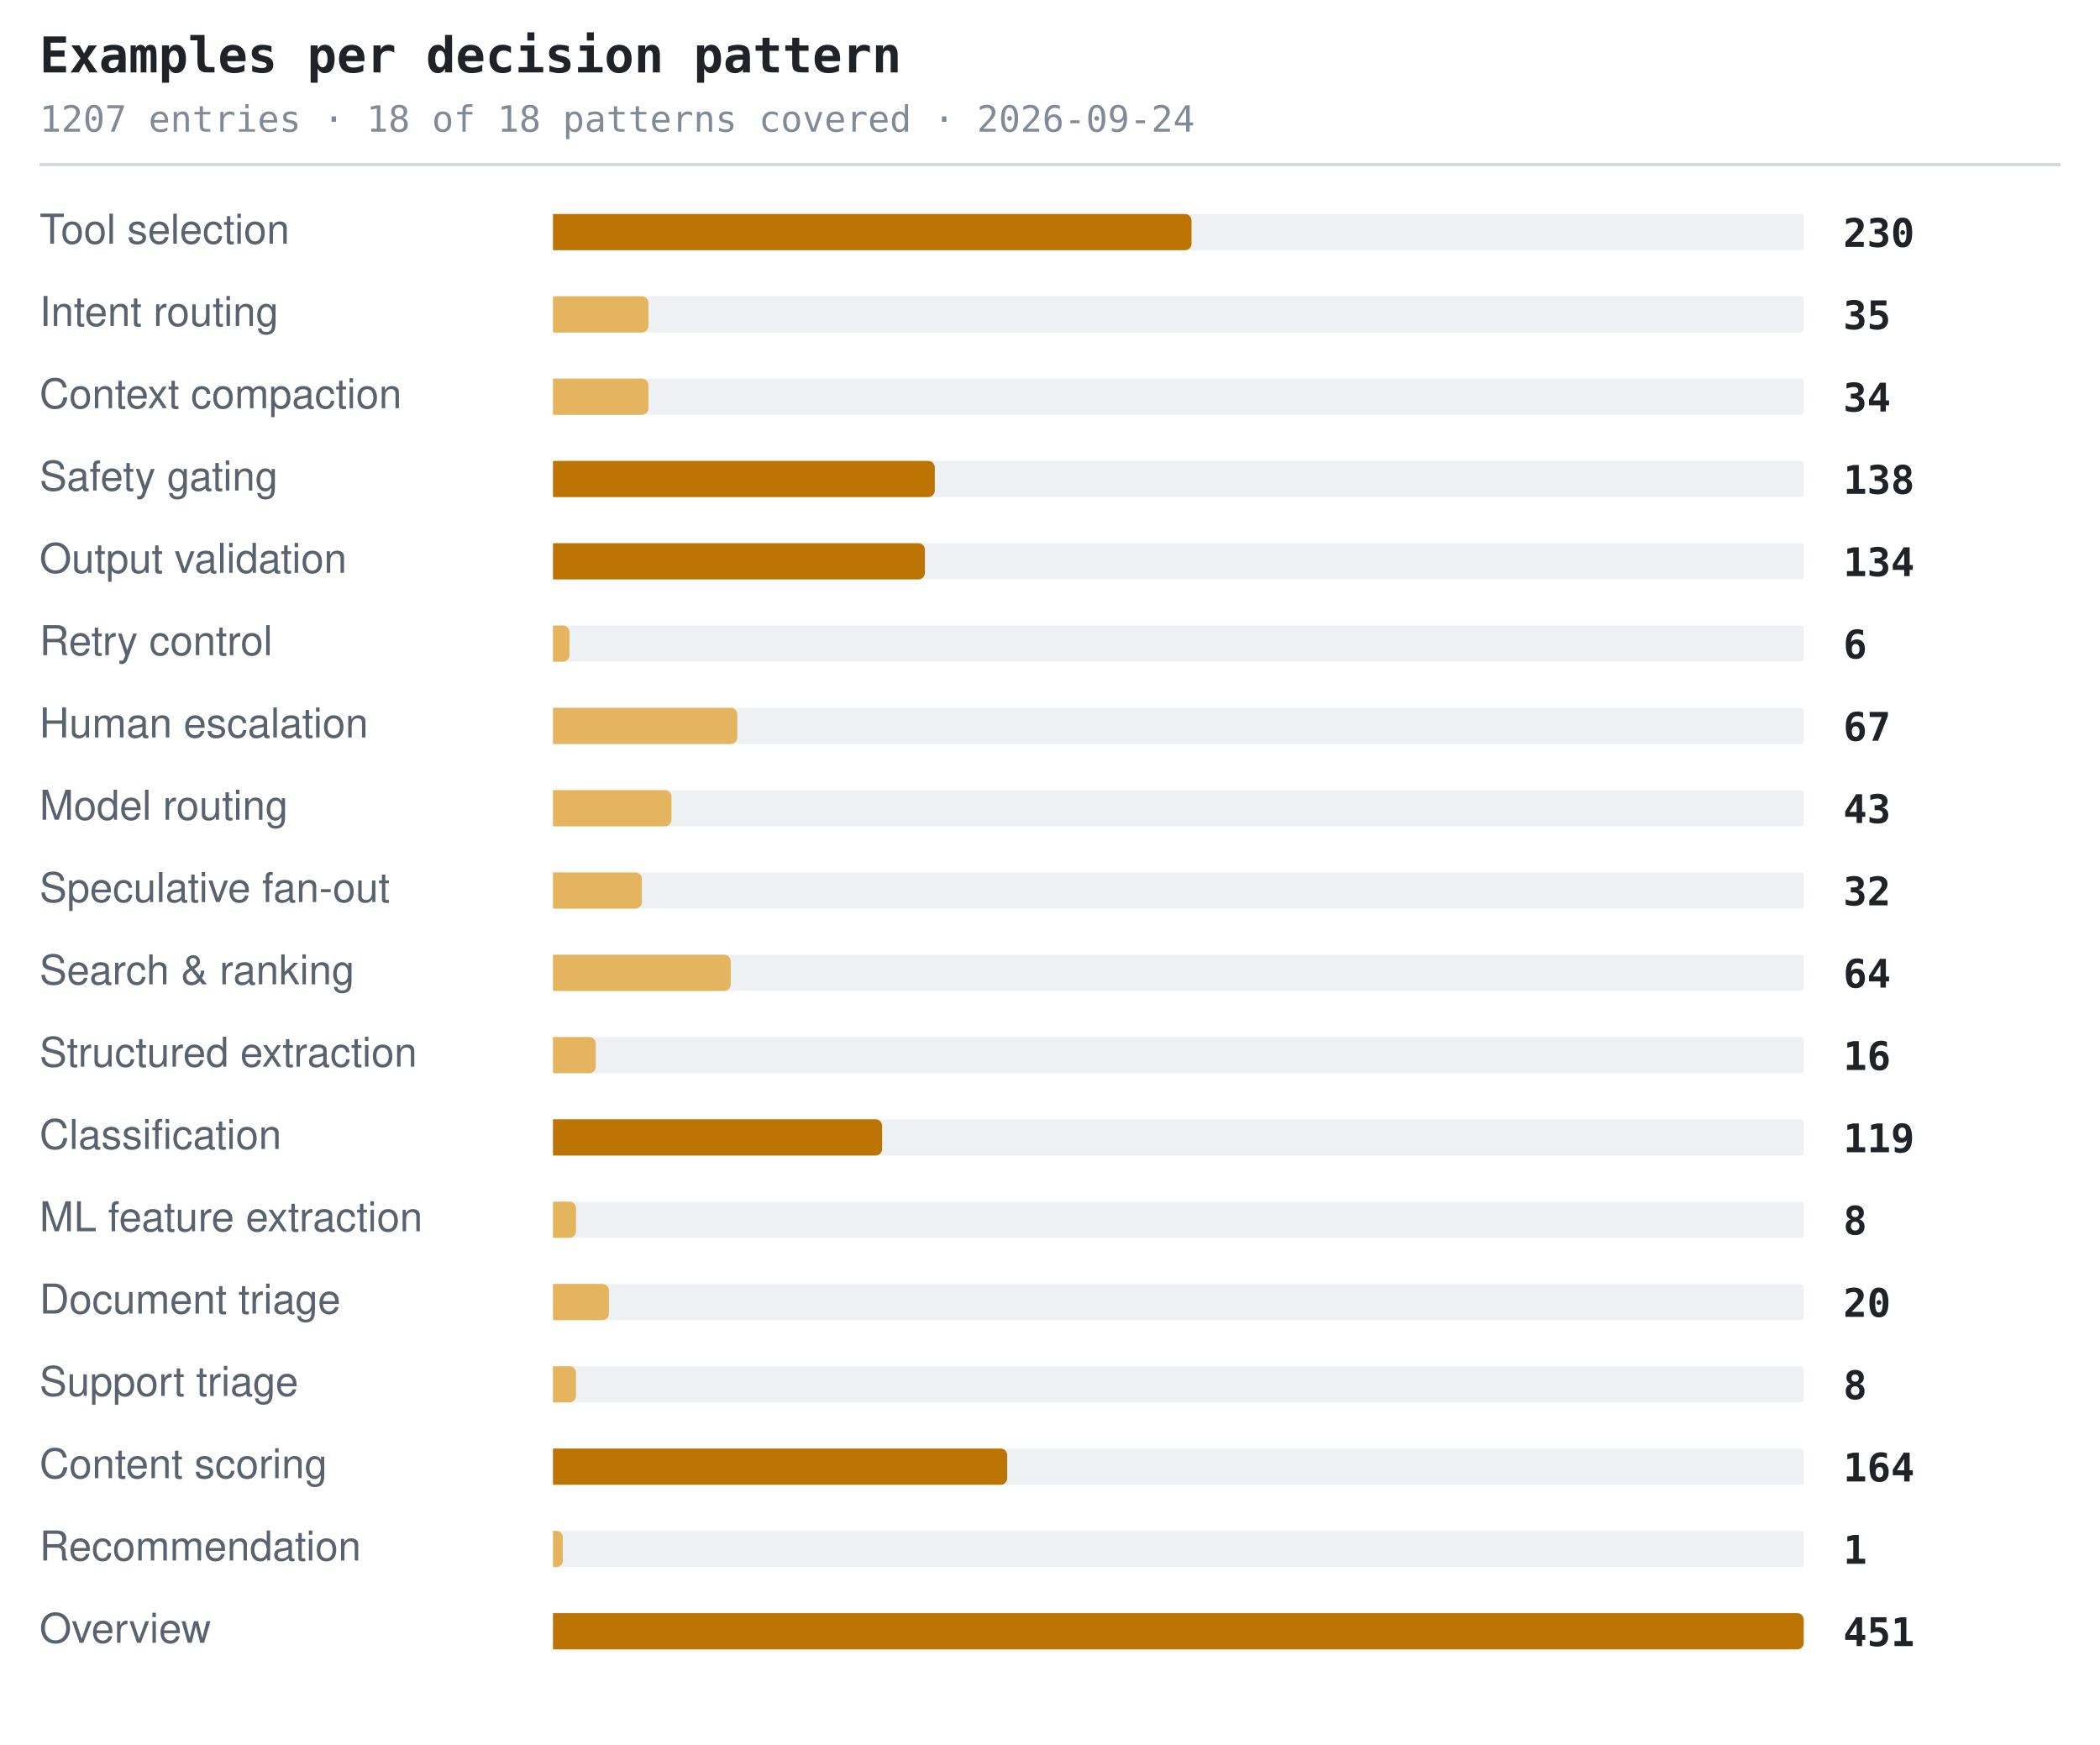
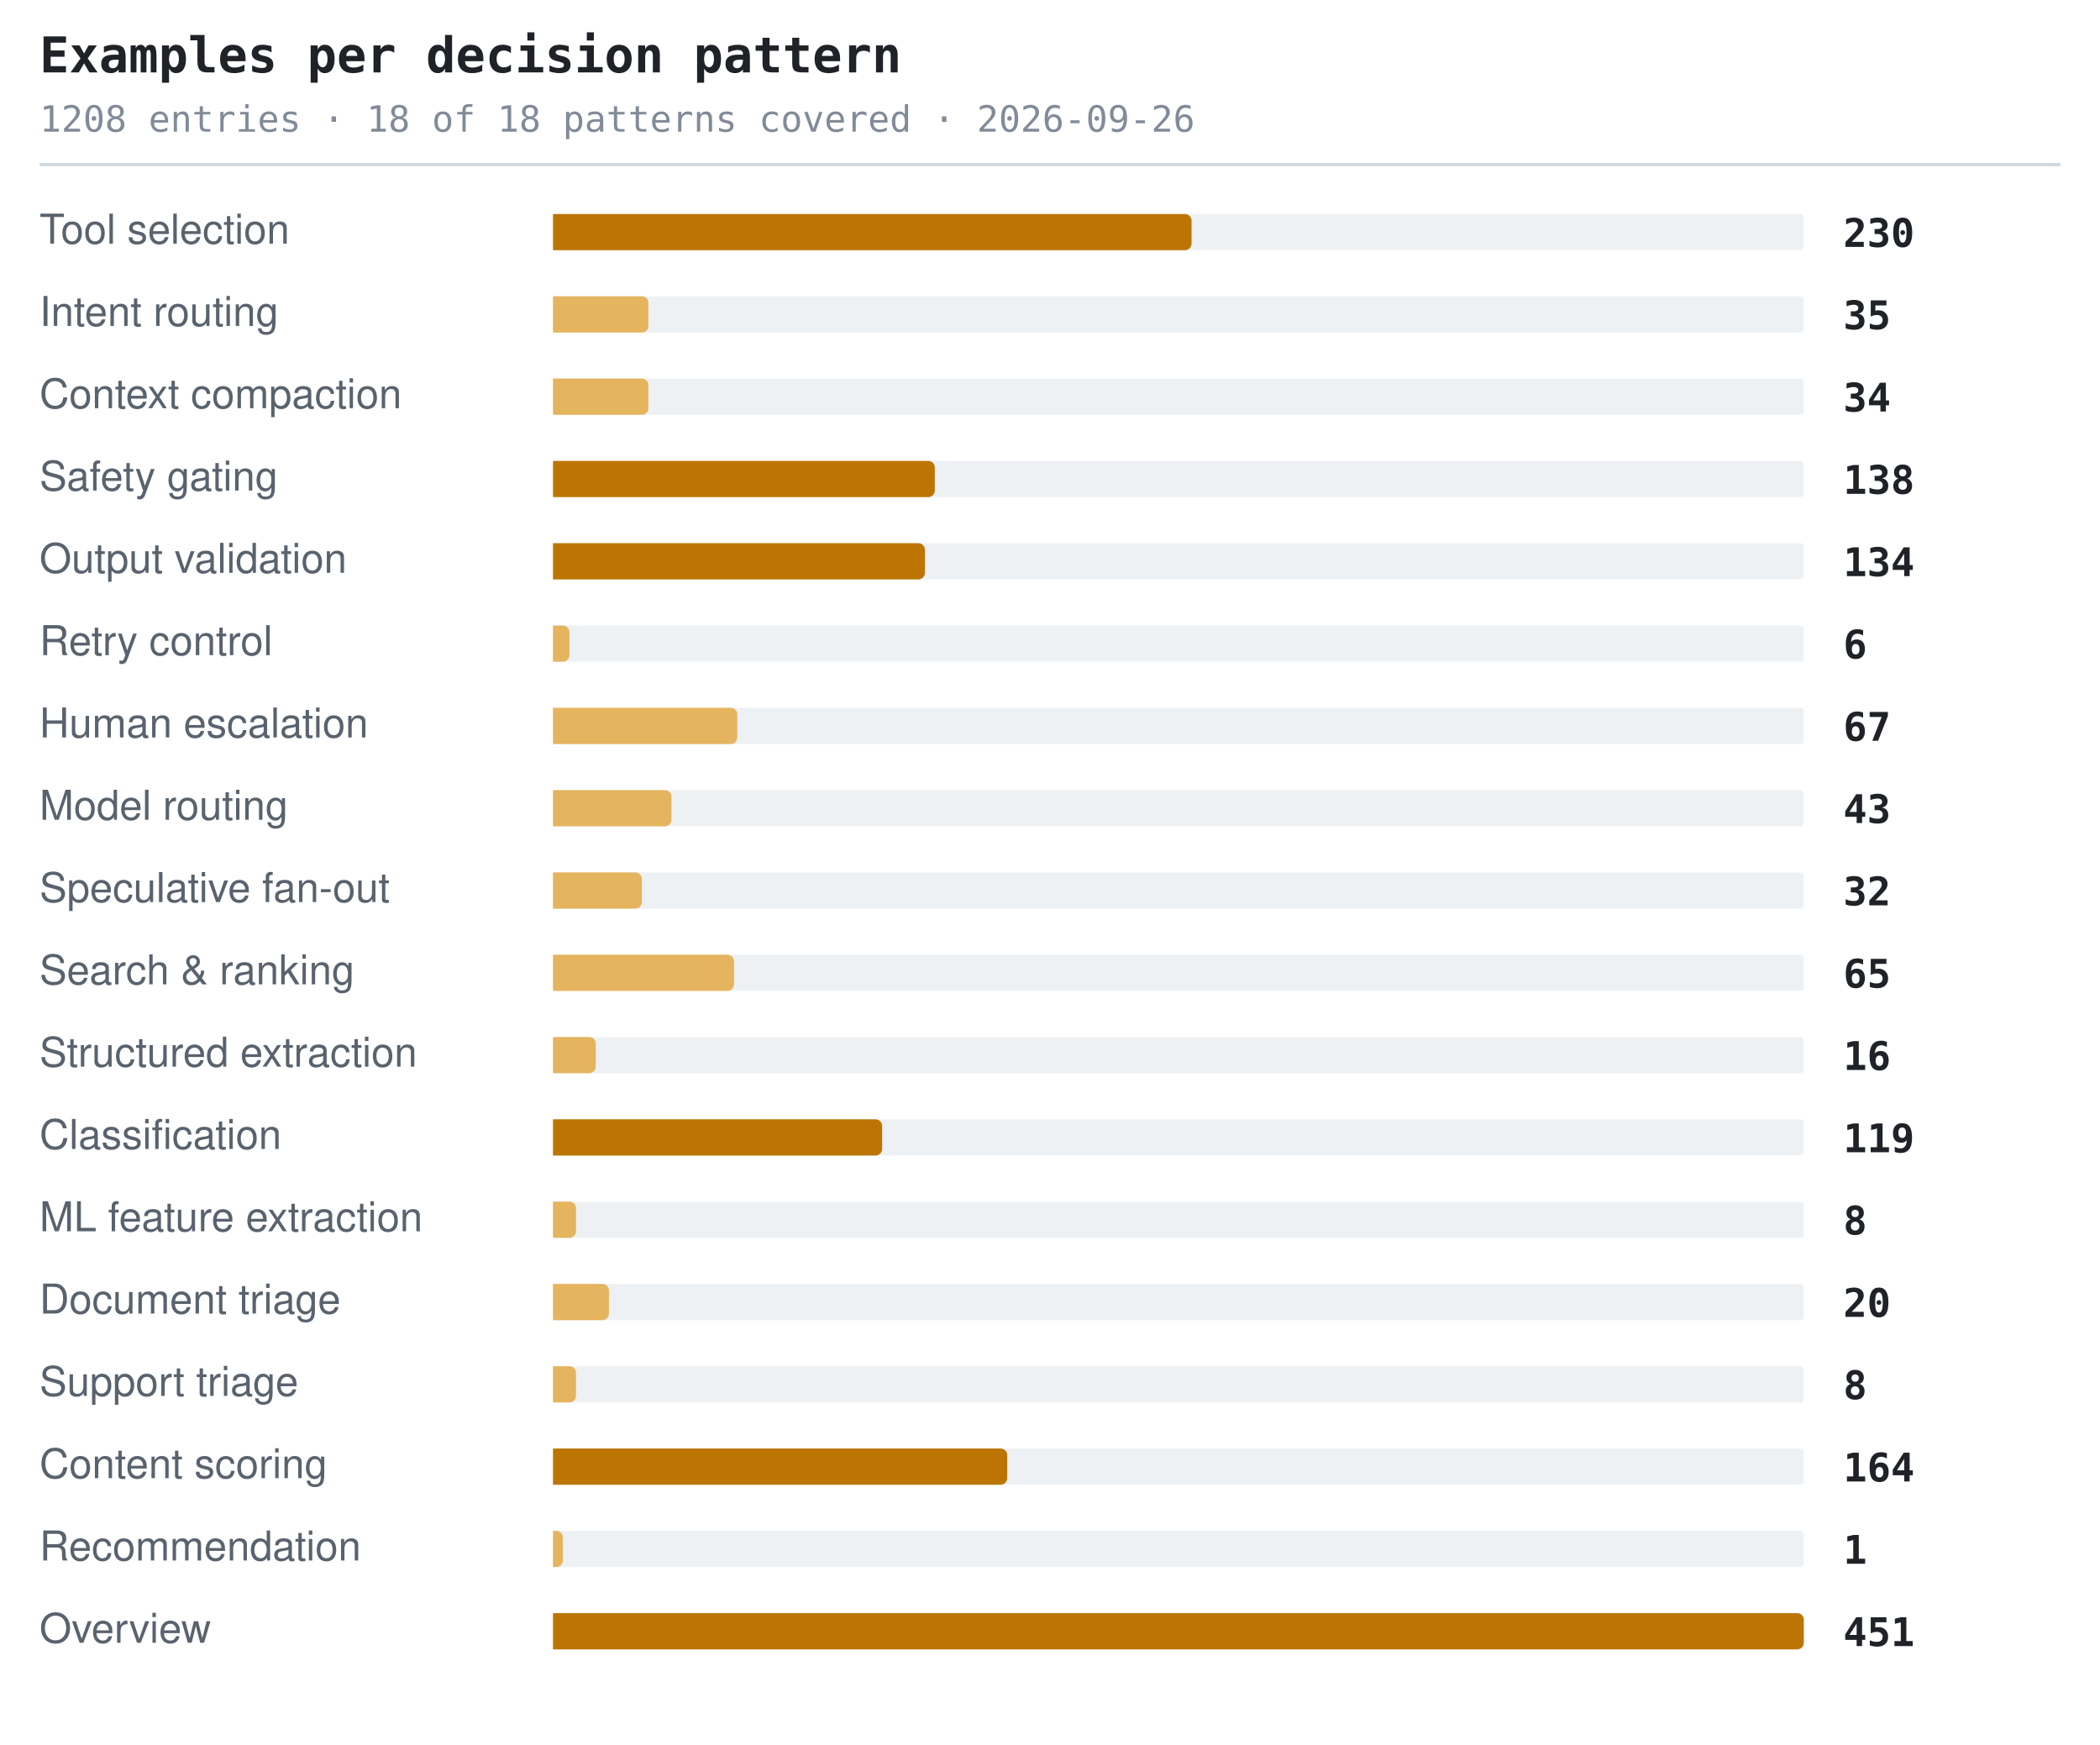
<svg xmlns="http://www.w3.org/2000/svg" width="638" height="530" viewBox="0 0 638 530" role="img" aria-label="Examples per decision pattern">
  <style>.t{font:600 15px ui-monospace,SFMono-Regular,'SF Mono',Menlo,Consolas,monospace;fill:#1f2328}.s{font:11px ui-monospace,SFMono-Regular,'SF Mono',Menlo,Consolas,monospace;fill:#818b98}.l{font:12.5px -apple-system,BlinkMacSystemFont,'Segoe UI',Helvetica,Arial,sans-serif;fill:#59636e}.n{font:600 12px ui-monospace,SFMono-Regular,'SF Mono',Menlo,Consolas,monospace;fill:#1f2328}.g{font:italic 11px -apple-system,BlinkMacSystemFont,'Segoe UI',Helvetica,Arial,sans-serif;fill:#818b98}</style>
  <text x="12" y="22" class="t">Examples per decision pattern</text>
-   <text x="12" y="40" class="s">1207 entries · 18 of 18 patterns covered · 2026-09-24</text>
+   <text x="12" y="40" class="s">1208 entries · 18 of 18 patterns covered · 2026-09-26</text>
  <line x1="12" y1="50" x2="626" y2="50" stroke="#d1d9e0" stroke-width="1" />
  <text x="12" y="74" class="l">Tool selection</text>
  <rect x="168" y="65" width="380" height="11" rx="1" fill="#eef1f4" />
  <path d="M168 65h192a2 2 0 0 1 2 2v7a2 2 0 0 1-2 2h-192z" fill="#bc7503" />
  <text x="560" y="75" class="n">230</text>
  <text x="12" y="99" class="l">Intent routing</text>
  <rect x="168" y="90" width="380" height="11" rx="1" fill="#eef1f4" />
  <path d="M168 90h27a2 2 0 0 1 2 2v7a2 2 0 0 1-2 2h-27z" fill="#e5b45f" />
  <text x="560" y="100" class="n">35</text>
  <text x="12" y="124" class="l">Context compaction</text>
  <rect x="168" y="115" width="380" height="11" rx="1" fill="#eef1f4" />
  <path d="M168 115h27a2 2 0 0 1 2 2v7a2 2 0 0 1-2 2h-27z" fill="#e5b45f" />
  <text x="560" y="125" class="n">34</text>
  <text x="12" y="149" class="l">Safety gating</text>
  <rect x="168" y="140" width="380" height="11" rx="1" fill="#eef1f4" />
  <path d="M168 140h114a2 2 0 0 1 2 2v7a2 2 0 0 1-2 2h-114z" fill="#bc7503" />
  <text x="560" y="150" class="n">138</text>
  <text x="12" y="174" class="l">Output validation</text>
  <rect x="168" y="165" width="380" height="11" rx="1" fill="#eef1f4" />
  <path d="M168 165h111a2 2 0 0 1 2 2v7a2 2 0 0 1-2 2h-111z" fill="#bc7503" />
  <text x="560" y="175" class="n">134</text>
  <text x="12" y="199" class="l">Retry control</text>
  <rect x="168" y="190" width="380" height="11" rx="1" fill="#eef1f4" />
  <path d="M168 190h3a2 2 0 0 1 2 2v7a2 2 0 0 1-2 2h-3z" fill="#e5b45f" />
  <text x="560" y="200" class="n">6</text>
  <text x="12" y="224" class="l">Human escalation</text>
  <rect x="168" y="215" width="380" height="11" rx="1" fill="#eef1f4" />
  <path d="M168 215h54a2 2 0 0 1 2 2v7a2 2 0 0 1-2 2h-54z" fill="#e5b45f" />
  <text x="560" y="225" class="n">67</text>
  <text x="12" y="249" class="l">Model routing</text>
  <rect x="168" y="240" width="380" height="11" rx="1" fill="#eef1f4" />
  <path d="M168 240h34a2 2 0 0 1 2 2v7a2 2 0 0 1-2 2h-34z" fill="#e5b45f" />
  <text x="560" y="250" class="n">43</text>
  <text x="12" y="274" class="l">Speculative fan-out</text>
  <rect x="168" y="265" width="380" height="11" rx="1" fill="#eef1f4" />
  <path d="M168 265h25a2 2 0 0 1 2 2v7a2 2 0 0 1-2 2h-25z" fill="#e5b45f" />
  <text x="560" y="275" class="n">32</text>
  <text x="12" y="299" class="l">Search &amp; ranking</text>
  <rect x="168" y="290" width="380" height="11" rx="1" fill="#eef1f4" />
-   <path d="M168 290h52a2 2 0 0 1 2 2v7a2 2 0 0 1-2 2h-52z" fill="#e5b45f" />
-   <text x="560" y="300" class="n">64</text>
+   <path d="M168 290h53a2 2 0 0 1 2 2v7a2 2 0 0 1-2 2h-53z" fill="#e5b45f" />
+   <text x="560" y="300" class="n">65</text>
  <text x="12" y="324" class="l">Structured extraction</text>
  <rect x="168" y="315" width="380" height="11" rx="1" fill="#eef1f4" />
  <path d="M168 315h11a2 2 0 0 1 2 2v7a2 2 0 0 1-2 2h-11z" fill="#e5b45f" />
  <text x="560" y="325" class="n">16</text>
  <text x="12" y="349" class="l">Classification</text>
  <rect x="168" y="340" width="380" height="11" rx="1" fill="#eef1f4" />
  <path d="M168 340h98a2 2 0 0 1 2 2v7a2 2 0 0 1-2 2h-98z" fill="#bc7503" />
  <text x="560" y="350" class="n">119</text>
  <text x="12" y="374" class="l">ML feature extraction</text>
  <rect x="168" y="365" width="380" height="11" rx="1" fill="#eef1f4" />
  <path d="M168 365h5a2 2 0 0 1 2 2v7a2 2 0 0 1-2 2h-5z" fill="#e5b45f" />
  <text x="560" y="375" class="n">8</text>
  <text x="12" y="399" class="l">Document triage</text>
  <rect x="168" y="390" width="380" height="11" rx="1" fill="#eef1f4" />
  <path d="M168 390h15a2 2 0 0 1 2 2v7a2 2 0 0 1-2 2h-15z" fill="#e5b45f" />
  <text x="560" y="400" class="n">20</text>
  <text x="12" y="424" class="l">Support triage</text>
  <rect x="168" y="415" width="380" height="11" rx="1" fill="#eef1f4" />
  <path d="M168 415h5a2 2 0 0 1 2 2v7a2 2 0 0 1-2 2h-5z" fill="#e5b45f" />
  <text x="560" y="425" class="n">8</text>
  <text x="12" y="449" class="l">Content scoring</text>
  <rect x="168" y="440" width="380" height="11" rx="1" fill="#eef1f4" />
  <path d="M168 440h136a2 2 0 0 1 2 2v7a2 2 0 0 1-2 2h-136z" fill="#bc7503" />
  <text x="560" y="450" class="n">164</text>
  <text x="12" y="474" class="l">Recommendation</text>
  <rect x="168" y="465" width="380" height="11" rx="1" fill="#eef1f4" />
  <path d="M168 465h1a2 2 0 0 1 2 2v7a2 2 0 0 1-2 2h-1z" fill="#e5b45f" />
  <text x="560" y="475" class="n">1</text>
  <text x="12" y="499" class="l">Overview</text>
  <rect x="168" y="490" width="380" height="11" rx="1" fill="#eef1f4" />
  <path d="M168 490h378a2 2 0 0 1 2 2v7a2 2 0 0 1-2 2h-378z" fill="#bc7503" />
  <text x="560" y="500" class="n">451</text>
</svg>
